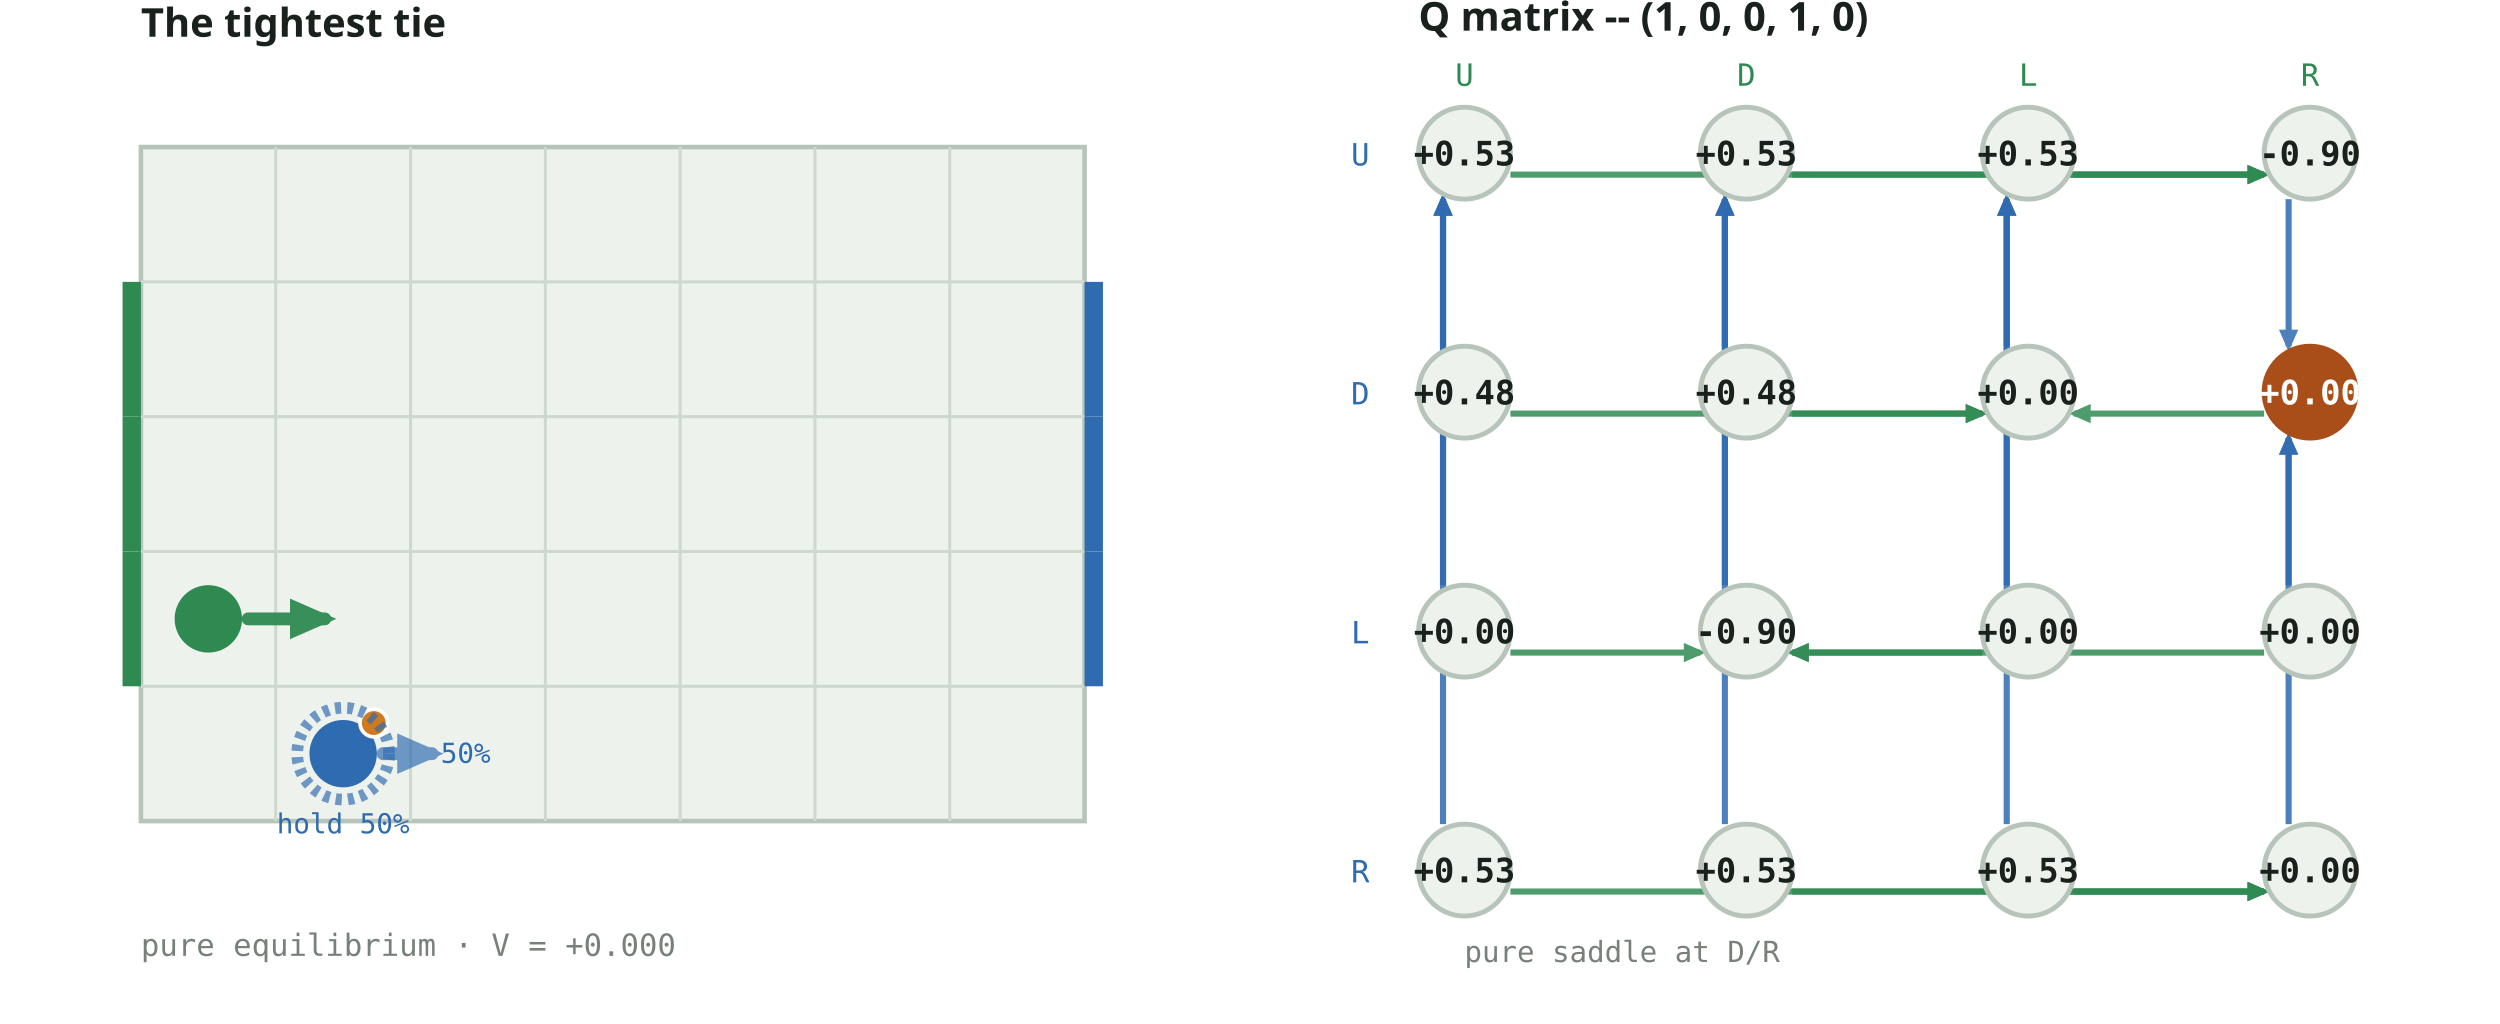
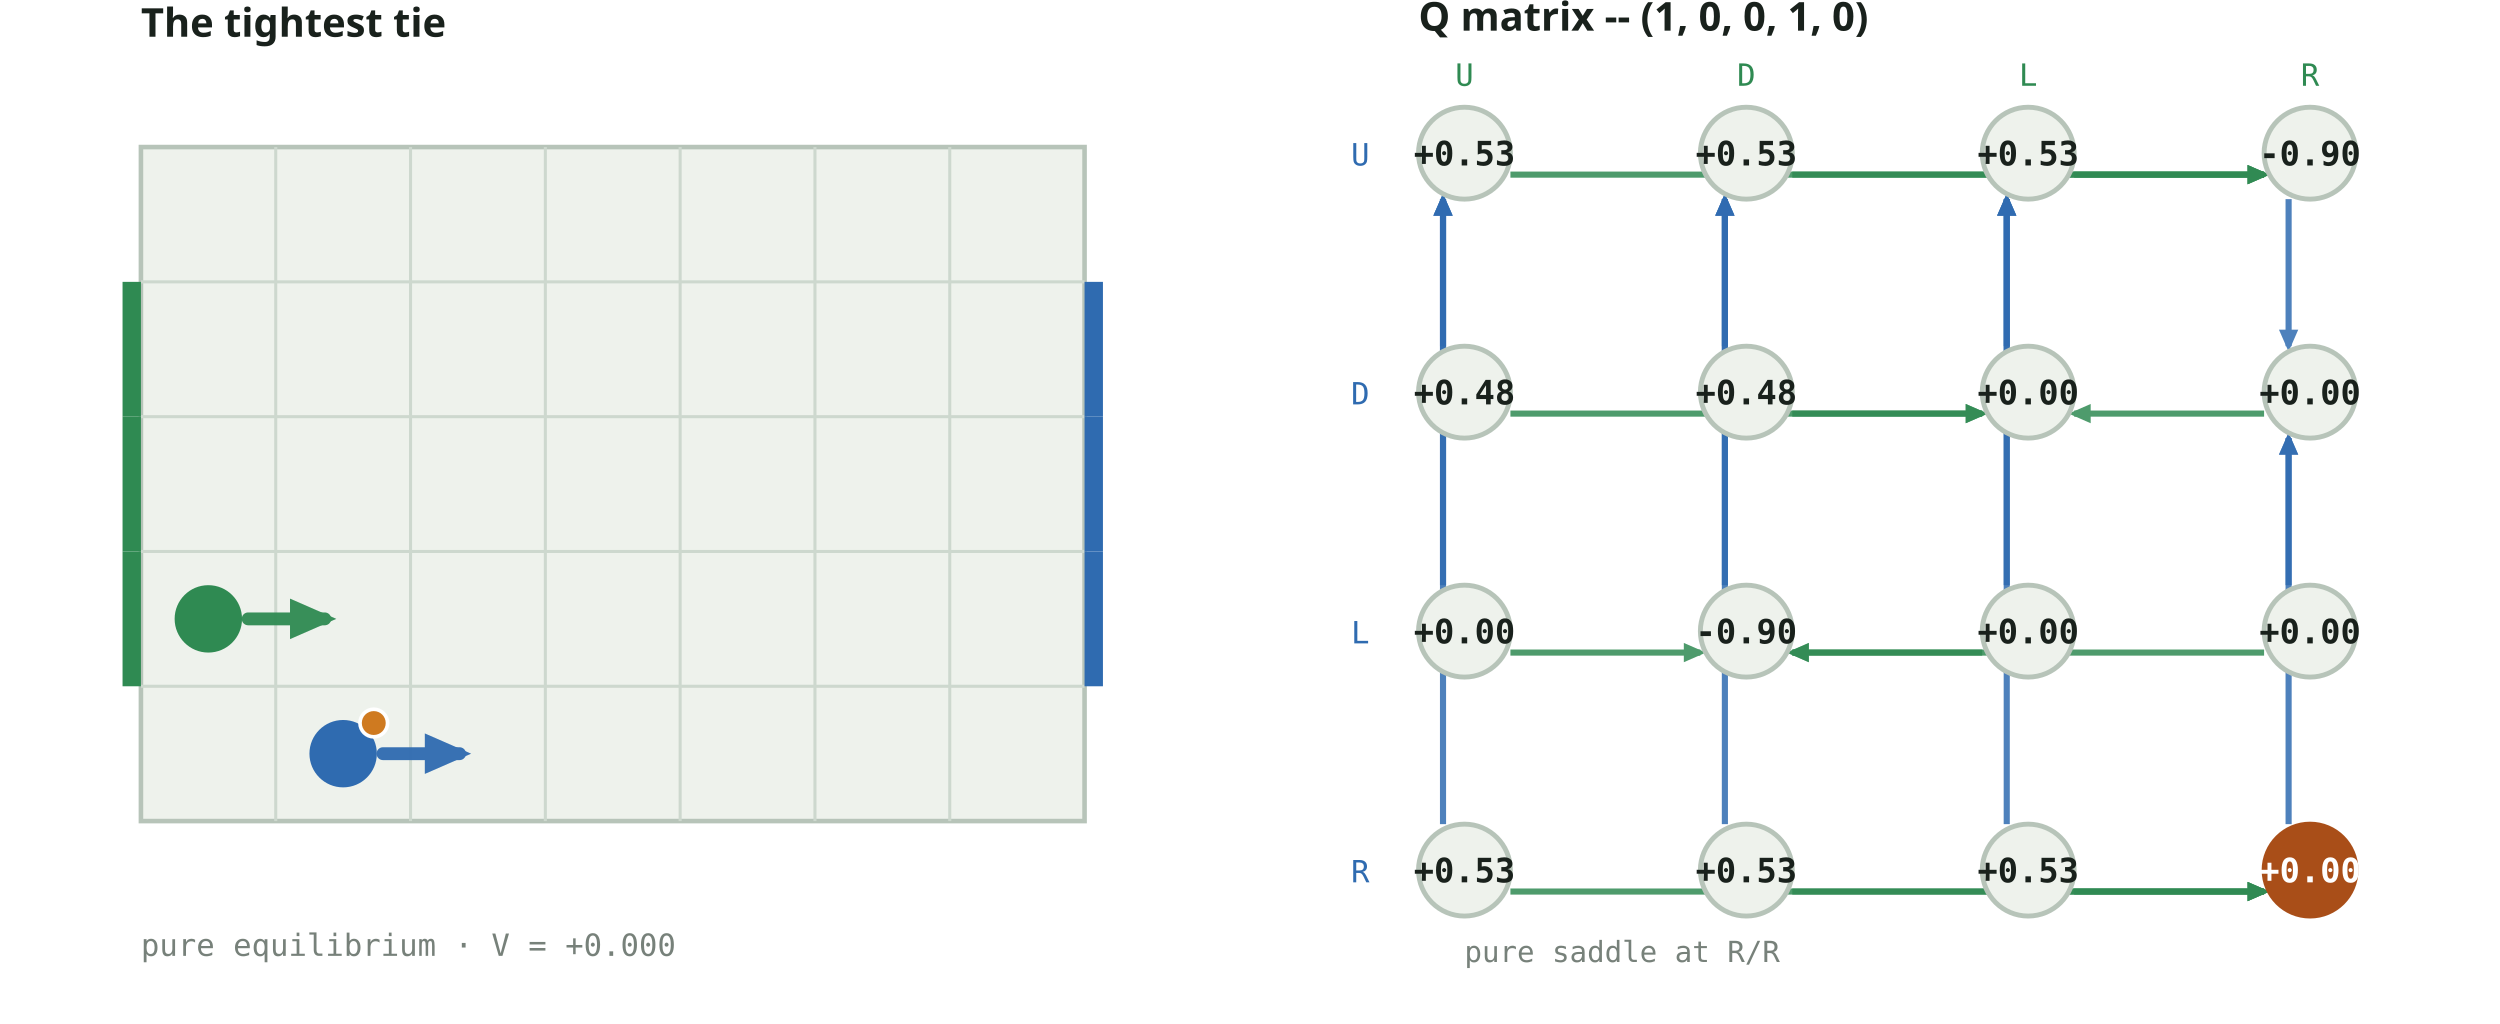
<svg xmlns="http://www.w3.org/2000/svg" viewBox="0 0 816 334" role="img" aria-label="panel">
  <g transform="translate(16.0 18.0)">
    <clipPath id="pnl0">
      <rect x="-16.0" y="-16.0" width="400.0" height="330.0" />
    </clipPath>
    <g clip-path="url(#pnl0)">
      <defs>
        <marker id="ah-2f6bb0" viewBox="0 0 8 8" refX="6" refY="4" markerWidth="3.6" markerHeight="3.6" orient="auto">
          <path d="M0 0.5 L8 4 L0 7.5 z" fill="var(--p0, #2f6bb0)" />
        </marker>
        <marker id="ah-2f8a52" viewBox="0 0 8 8" refX="6" refY="4" markerWidth="3.6" markerHeight="3.6" orient="auto">
          <path d="M0 0.5 L8 4 L0 7.5 z" fill="var(--p1, #2f8a52)" />
        </marker>
      </defs>
      <rect x="30" y="30" width="308" height="220" fill="var(--tint, #eef2ec)" stroke="var(--rule-strong, #b7c4b9)" stroke-width="1.5" />
      <line x1="74" y1="30" x2="74" y2="250" stroke="var(--rule, #cdd8ce)" stroke-width="1" />
      <line x1="118" y1="30" x2="118" y2="250" stroke="var(--rule, #cdd8ce)" stroke-width="1" />
      <line x1="162" y1="30" x2="162" y2="250" stroke="var(--rule, #cdd8ce)" stroke-width="1" />
      <line x1="206" y1="30" x2="206" y2="250" stroke="var(--rule, #cdd8ce)" stroke-width="1" />
      <line x1="250" y1="30" x2="250" y2="250" stroke="var(--rule, #cdd8ce)" stroke-width="1" />
      <line x1="294" y1="30" x2="294" y2="250" stroke="var(--rule, #cdd8ce)" stroke-width="1" />
      <line x1="30" y1="74" x2="338" y2="74" stroke="var(--rule, #cdd8ce)" stroke-width="1" />
      <line x1="30" y1="118" x2="338" y2="118" stroke="var(--rule, #cdd8ce)" stroke-width="1" />
      <line x1="30" y1="162" x2="338" y2="162" stroke="var(--rule, #cdd8ce)" stroke-width="1" />
      <line x1="30" y1="206" x2="338" y2="206" stroke="var(--rule, #cdd8ce)" stroke-width="1" />
      <rect x="24" y="162" width="6" height="44" fill="var(--p1, #2f8a52)" />
      <rect x="338" y="162" width="6" height="44" fill="var(--p0, #2f6bb0)" />
      <rect x="24" y="118" width="6" height="44" fill="var(--p1, #2f8a52)" />
      <rect x="338" y="118" width="6" height="44" fill="var(--p0, #2f6bb0)" />
      <rect x="24" y="74" width="6" height="44" fill="var(--p1, #2f8a52)" />
      <rect x="338" y="74" width="6" height="44" fill="var(--p0, #2f6bb0)" />
      <circle cx="96.0" cy="228.0" r="11" fill="var(--p0, #2f6bb0)" />
      <circle cx="52.0" cy="184.0" r="11" fill="var(--p1, #2f8a52)" />
      <circle cx="106.0" cy="218.0" r="4.5" fill="var(--ball, #cf7a20)" stroke="var(--paper, #ffffff)" stroke-width="1.2" />
-       <circle cx="96.0" cy="228.0" r="15" fill="none" stroke="var(--p0, #2f6bb0)" stroke-width="3.8" stroke-dasharray="2 2" opacity="0.68" />
-       <text x="96.0" y="254.0" text-anchor="middle" font-family="ui-monospace,monospace" font-size="9" fill="var(--p0, #2f6bb0)">hold 50%</text>
-       <line x1="109.0" y1="228.0" x2="125.0" y2="228.0" stroke="var(--p0, #2f6bb0)" stroke-width="4.2" stroke-linecap="round" opacity="0.68" marker-end="url(#ah-2f6bb0)" />
-       <text x="136.0" y="231.0" text-anchor="middle" font-family="ui-monospace,monospace" font-size="9" fill="var(--p0, #2f6bb0)">50%</text>
+       <line x1="109.0" y1="228.0" x2="134.0" y2="228.0" stroke="var(--p0, #2f6bb0)" stroke-width="4.2" stroke-linecap="round" opacity="0.95" marker-end="url(#ah-2f6bb0)" />
      <line x1="65.0" y1="184.0" x2="90.0" y2="184.0" stroke="var(--p1, #2f8a52)" stroke-width="4.2" stroke-linecap="round" opacity="0.95" marker-end="url(#ah-2f8a52)" />
      <text x="30" y="294" font-family="ui-monospace,monospace" font-size="10" fill="var(--ink-faint, #77817a)">pure equilibrium · V = +0.000</text>
      <text x="30" y="-6" font-family="Barlow Semi Condensed,sans-serif" font-weight="600" font-size="13" fill="var(--ink, #19211c)">The tightest tie</text>
    </g>
  </g>
  <g transform="translate(432.0 16.0)">
    <clipPath id="pnl1">
      <rect x="-16.0" y="-16.0" width="400.0" height="334.0" />
    </clipPath>
    <g clip-path="url(#pnl1)">
      <text x="31" y="-6" font-family="Barlow Semi Condensed,sans-serif" font-weight="600" font-size="13" fill="var(--ink, #19211c)">Q matrix -- (1, 0, 0, 1, 0)</text>
      <defs>
        <marker id="ah-2f6bb0" viewBox="0 0 8 8" refX="6" refY="4" markerWidth="3.6" markerHeight="3.6" orient="auto">
          <path d="M0 0.5 L8 4 L0 7.5 z" fill="var(--p0, #2f6bb0)" />
        </marker>
        <marker id="ah-2f8a52" viewBox="0 0 8 8" refX="6" refY="4" markerWidth="3.6" markerHeight="3.6" orient="auto">
          <path d="M0 0.5 L8 4 L0 7.5 z" fill="var(--p1, #2f8a52)" />
        </marker>
      </defs>
      <text x="46" y="12" text-anchor="middle" font-family="ui-monospace,monospace" font-size="10" fill="var(--p1, #2f8a52)">U</text>
      <text x="138" y="12" text-anchor="middle" font-family="ui-monospace,monospace" font-size="10" fill="var(--p1, #2f8a52)">D</text>
      <text x="230" y="12" text-anchor="middle" font-family="ui-monospace,monospace" font-size="10" fill="var(--p1, #2f8a52)">L</text>
      <text x="322" y="12" text-anchor="middle" font-family="ui-monospace,monospace" font-size="10" fill="var(--p1, #2f8a52)">R</text>
      <text x="12" y="38" text-anchor="middle" font-family="ui-monospace,monospace" font-size="10" fill="var(--p0, #2f6bb0)">U</text>
      <text x="12" y="116" text-anchor="middle" font-family="ui-monospace,monospace" font-size="10" fill="var(--p0, #2f6bb0)">D</text>
      <text x="12" y="194" text-anchor="middle" font-family="ui-monospace,monospace" font-size="10" fill="var(--p0, #2f6bb0)">L</text>
      <text x="12" y="272" text-anchor="middle" font-family="ui-monospace,monospace" font-size="10" fill="var(--p0, #2f6bb0)">R</text>
      <line x1="39.0" y1="97.0" x2="39.0" y2="49.0" stroke="var(--p0, #2f6bb0)" stroke-width="2" marker-end="url(#ah-2f6bb0)" opacity=".85" />
      <line x1="39.0" y1="175.0" x2="39.0" y2="49.0" stroke="var(--p0, #2f6bb0)" stroke-width="2" marker-end="url(#ah-2f6bb0)" opacity=".85" />
      <line x1="39.0" y1="253.0" x2="39.0" y2="49.0" stroke="var(--p0, #2f6bb0)" stroke-width="2" marker-end="url(#ah-2f6bb0)" opacity=".85" />
      <line x1="131.0" y1="97.0" x2="131.0" y2="49.0" stroke="var(--p0, #2f6bb0)" stroke-width="2" marker-end="url(#ah-2f6bb0)" opacity=".85" />
      <line x1="131.0" y1="175.0" x2="131.0" y2="49.0" stroke="var(--p0, #2f6bb0)" stroke-width="2" marker-end="url(#ah-2f6bb0)" opacity=".85" />
      <line x1="131.0" y1="253.0" x2="131.0" y2="49.0" stroke="var(--p0, #2f6bb0)" stroke-width="2" marker-end="url(#ah-2f6bb0)" opacity=".85" />
      <line x1="223.0" y1="97.0" x2="223.0" y2="49.0" stroke="var(--p0, #2f6bb0)" stroke-width="2" marker-end="url(#ah-2f6bb0)" opacity=".85" />
      <line x1="223.0" y1="175.0" x2="223.0" y2="49.0" stroke="var(--p0, #2f6bb0)" stroke-width="2" marker-end="url(#ah-2f6bb0)" opacity=".85" />
      <line x1="223.0" y1="253.0" x2="223.0" y2="49.0" stroke="var(--p0, #2f6bb0)" stroke-width="2" marker-end="url(#ah-2f6bb0)" opacity=".85" />
      <line x1="315.0" y1="49.0" x2="315.0" y2="97.0" stroke="var(--p0, #2f6bb0)" stroke-width="2" marker-end="url(#ah-2f6bb0)" opacity=".85" />
      <line x1="315.0" y1="175.0" x2="315.0" y2="127.0" stroke="var(--p0, #2f6bb0)" stroke-width="2" marker-end="url(#ah-2f6bb0)" opacity=".85" />
      <line x1="315.0" y1="253.0" x2="315.0" y2="127.0" stroke="var(--p0, #2f6bb0)" stroke-width="2" marker-end="url(#ah-2f6bb0)" opacity=".85" />
      <line x1="61.0" y1="41.0" x2="307.0" y2="41.0" stroke="var(--p1, #2f8a52)" stroke-width="2" marker-end="url(#ah-2f8a52)" opacity=".85" />
      <line x1="153.0" y1="41.0" x2="307.0" y2="41.0" stroke="var(--p1, #2f8a52)" stroke-width="2" marker-end="url(#ah-2f8a52)" opacity=".85" />
      <line x1="245.0" y1="41.0" x2="307.0" y2="41.0" stroke="var(--p1, #2f8a52)" stroke-width="2" marker-end="url(#ah-2f8a52)" opacity=".85" />
      <line x1="61.0" y1="119.0" x2="215.0" y2="119.0" stroke="var(--p1, #2f8a52)" stroke-width="2" marker-end="url(#ah-2f8a52)" opacity=".85" />
      <line x1="153.0" y1="119.0" x2="215.0" y2="119.0" stroke="var(--p1, #2f8a52)" stroke-width="2" marker-end="url(#ah-2f8a52)" opacity=".85" />
      <line x1="307.0" y1="119.0" x2="245.0" y2="119.0" stroke="var(--p1, #2f8a52)" stroke-width="2" marker-end="url(#ah-2f8a52)" opacity=".85" />
      <line x1="61.0" y1="197.0" x2="123.0" y2="197.0" stroke="var(--p1, #2f8a52)" stroke-width="2" marker-end="url(#ah-2f8a52)" opacity=".85" />
      <line x1="215.0" y1="197.0" x2="153.0" y2="197.0" stroke="var(--p1, #2f8a52)" stroke-width="2" marker-end="url(#ah-2f8a52)" opacity=".85" />
      <line x1="307.0" y1="197.0" x2="153.0" y2="197.0" stroke="var(--p1, #2f8a52)" stroke-width="2" marker-end="url(#ah-2f8a52)" opacity=".85" />
      <line x1="61.0" y1="275.0" x2="307.0" y2="275.0" stroke="var(--p1, #2f8a52)" stroke-width="2" marker-end="url(#ah-2f8a52)" opacity=".85" />
      <line x1="153.0" y1="275.0" x2="307.0" y2="275.0" stroke="var(--p1, #2f8a52)" stroke-width="2" marker-end="url(#ah-2f8a52)" opacity=".85" />
      <line x1="245.0" y1="275.0" x2="307.0" y2="275.0" stroke="var(--p1, #2f8a52)" stroke-width="2" marker-end="url(#ah-2f8a52)" opacity=".85" />
      <circle cx="46.0" cy="34.0" r="15" fill="var(--tint, #eef2ec)" stroke="var(--rule-strong, #b7c4b9)" stroke-width="1.6" />
      <text x="46.0" y="38.0" text-anchor="middle" font-family="ui-monospace,monospace" font-weight="600" font-size="11" fill="var(--ink, #19211c)">+0.53</text>
      <circle cx="138.0" cy="34.0" r="15" fill="var(--tint, #eef2ec)" stroke="var(--rule-strong, #b7c4b9)" stroke-width="1.6" />
      <text x="138.0" y="38.0" text-anchor="middle" font-family="ui-monospace,monospace" font-weight="600" font-size="11" fill="var(--ink, #19211c)">+0.53</text>
      <circle cx="230.0" cy="34.0" r="15" fill="var(--tint, #eef2ec)" stroke="var(--rule-strong, #b7c4b9)" stroke-width="1.6" />
      <text x="230.0" y="38.0" text-anchor="middle" font-family="ui-monospace,monospace" font-weight="600" font-size="11" fill="var(--ink, #19211c)">+0.53</text>
      <circle cx="322.0" cy="34.0" r="15" fill="var(--tint, #eef2ec)" stroke="var(--rule-strong, #b7c4b9)" stroke-width="1.6" />
      <text x="322.0" y="38.0" text-anchor="middle" font-family="ui-monospace,monospace" font-weight="600" font-size="11" fill="var(--ink, #19211c)">-0.90</text>
      <circle cx="46.0" cy="112.0" r="15" fill="var(--tint, #eef2ec)" stroke="var(--rule-strong, #b7c4b9)" stroke-width="1.6" />
      <text x="46.0" y="116.0" text-anchor="middle" font-family="ui-monospace,monospace" font-weight="600" font-size="11" fill="var(--ink, #19211c)">+0.48</text>
      <circle cx="138.0" cy="112.0" r="15" fill="var(--tint, #eef2ec)" stroke="var(--rule-strong, #b7c4b9)" stroke-width="1.6" />
      <text x="138.0" y="116.0" text-anchor="middle" font-family="ui-monospace,monospace" font-weight="600" font-size="11" fill="var(--ink, #19211c)">+0.48</text>
      <circle cx="230.0" cy="112.0" r="15" fill="var(--tint, #eef2ec)" stroke="var(--rule-strong, #b7c4b9)" stroke-width="1.6" />
      <text x="230.0" y="116.0" text-anchor="middle" font-family="ui-monospace,monospace" font-weight="600" font-size="11" fill="var(--ink, #19211c)">+0.00</text>
-       <circle cx="322.0" cy="112.0" r="15" fill="#a94e18" stroke="#a94e18" stroke-width="1.6" />
-       <text x="322.0" y="116.0" text-anchor="middle" font-family="ui-monospace,monospace" font-weight="600" font-size="11" fill="var(--paper, #ffffff)">+0.00</text>
+       <circle cx="322.0" cy="112.0" r="15" fill="var(--tint, #eef2ec)" stroke="var(--rule-strong, #b7c4b9)" stroke-width="1.6" />
+       <text x="322.0" y="116.0" text-anchor="middle" font-family="ui-monospace,monospace" font-weight="600" font-size="11" fill="var(--ink, #19211c)">+0.00</text>
      <circle cx="46.0" cy="190.0" r="15" fill="var(--tint, #eef2ec)" stroke="var(--rule-strong, #b7c4b9)" stroke-width="1.6" />
      <text x="46.0" y="194.0" text-anchor="middle" font-family="ui-monospace,monospace" font-weight="600" font-size="11" fill="var(--ink, #19211c)">+0.00</text>
      <circle cx="138.0" cy="190.0" r="15" fill="var(--tint, #eef2ec)" stroke="var(--rule-strong, #b7c4b9)" stroke-width="1.6" />
      <text x="138.0" y="194.0" text-anchor="middle" font-family="ui-monospace,monospace" font-weight="600" font-size="11" fill="var(--ink, #19211c)">-0.90</text>
      <circle cx="230.0" cy="190.0" r="15" fill="var(--tint, #eef2ec)" stroke="var(--rule-strong, #b7c4b9)" stroke-width="1.6" />
      <text x="230.0" y="194.0" text-anchor="middle" font-family="ui-monospace,monospace" font-weight="600" font-size="11" fill="var(--ink, #19211c)">+0.00</text>
      <circle cx="322.0" cy="190.0" r="15" fill="var(--tint, #eef2ec)" stroke="var(--rule-strong, #b7c4b9)" stroke-width="1.6" />
      <text x="322.0" y="194.0" text-anchor="middle" font-family="ui-monospace,monospace" font-weight="600" font-size="11" fill="var(--ink, #19211c)">+0.00</text>
      <circle cx="46.0" cy="268.0" r="15" fill="var(--tint, #eef2ec)" stroke="var(--rule-strong, #b7c4b9)" stroke-width="1.6" />
      <text x="46.0" y="272.0" text-anchor="middle" font-family="ui-monospace,monospace" font-weight="600" font-size="11" fill="var(--ink, #19211c)">+0.53</text>
      <circle cx="138.0" cy="268.0" r="15" fill="var(--tint, #eef2ec)" stroke="var(--rule-strong, #b7c4b9)" stroke-width="1.6" />
      <text x="138.0" y="272.0" text-anchor="middle" font-family="ui-monospace,monospace" font-weight="600" font-size="11" fill="var(--ink, #19211c)">+0.53</text>
      <circle cx="230.0" cy="268.0" r="15" fill="var(--tint, #eef2ec)" stroke="var(--rule-strong, #b7c4b9)" stroke-width="1.6" />
      <text x="230.0" y="272.0" text-anchor="middle" font-family="ui-monospace,monospace" font-weight="600" font-size="11" fill="var(--ink, #19211c)">+0.53</text>
-       <circle cx="322.0" cy="268.0" r="15" fill="var(--tint, #eef2ec)" stroke="var(--rule-strong, #b7c4b9)" stroke-width="1.6" />
-       <text x="322.0" y="272.0" text-anchor="middle" font-family="ui-monospace,monospace" font-weight="600" font-size="11" fill="var(--ink, #19211c)">+0.00</text>
-       <text x="46" y="298" font-family="ui-monospace,monospace" font-size="9.5" fill="var(--ink-faint, #77817a)">pure saddle at D/R</text>
+       <circle cx="322.0" cy="268.0" r="15" fill="#a94e18" stroke="#a94e18" stroke-width="1.6" />
+       <text x="322.0" y="272.0" text-anchor="middle" font-family="ui-monospace,monospace" font-weight="600" font-size="11" fill="var(--paper, #ffffff)">+0.00</text>
+       <text x="46" y="298" font-family="ui-monospace,monospace" font-size="9.5" fill="var(--ink-faint, #77817a)">pure saddle at R/R</text>
    </g>
  </g>
</svg>
